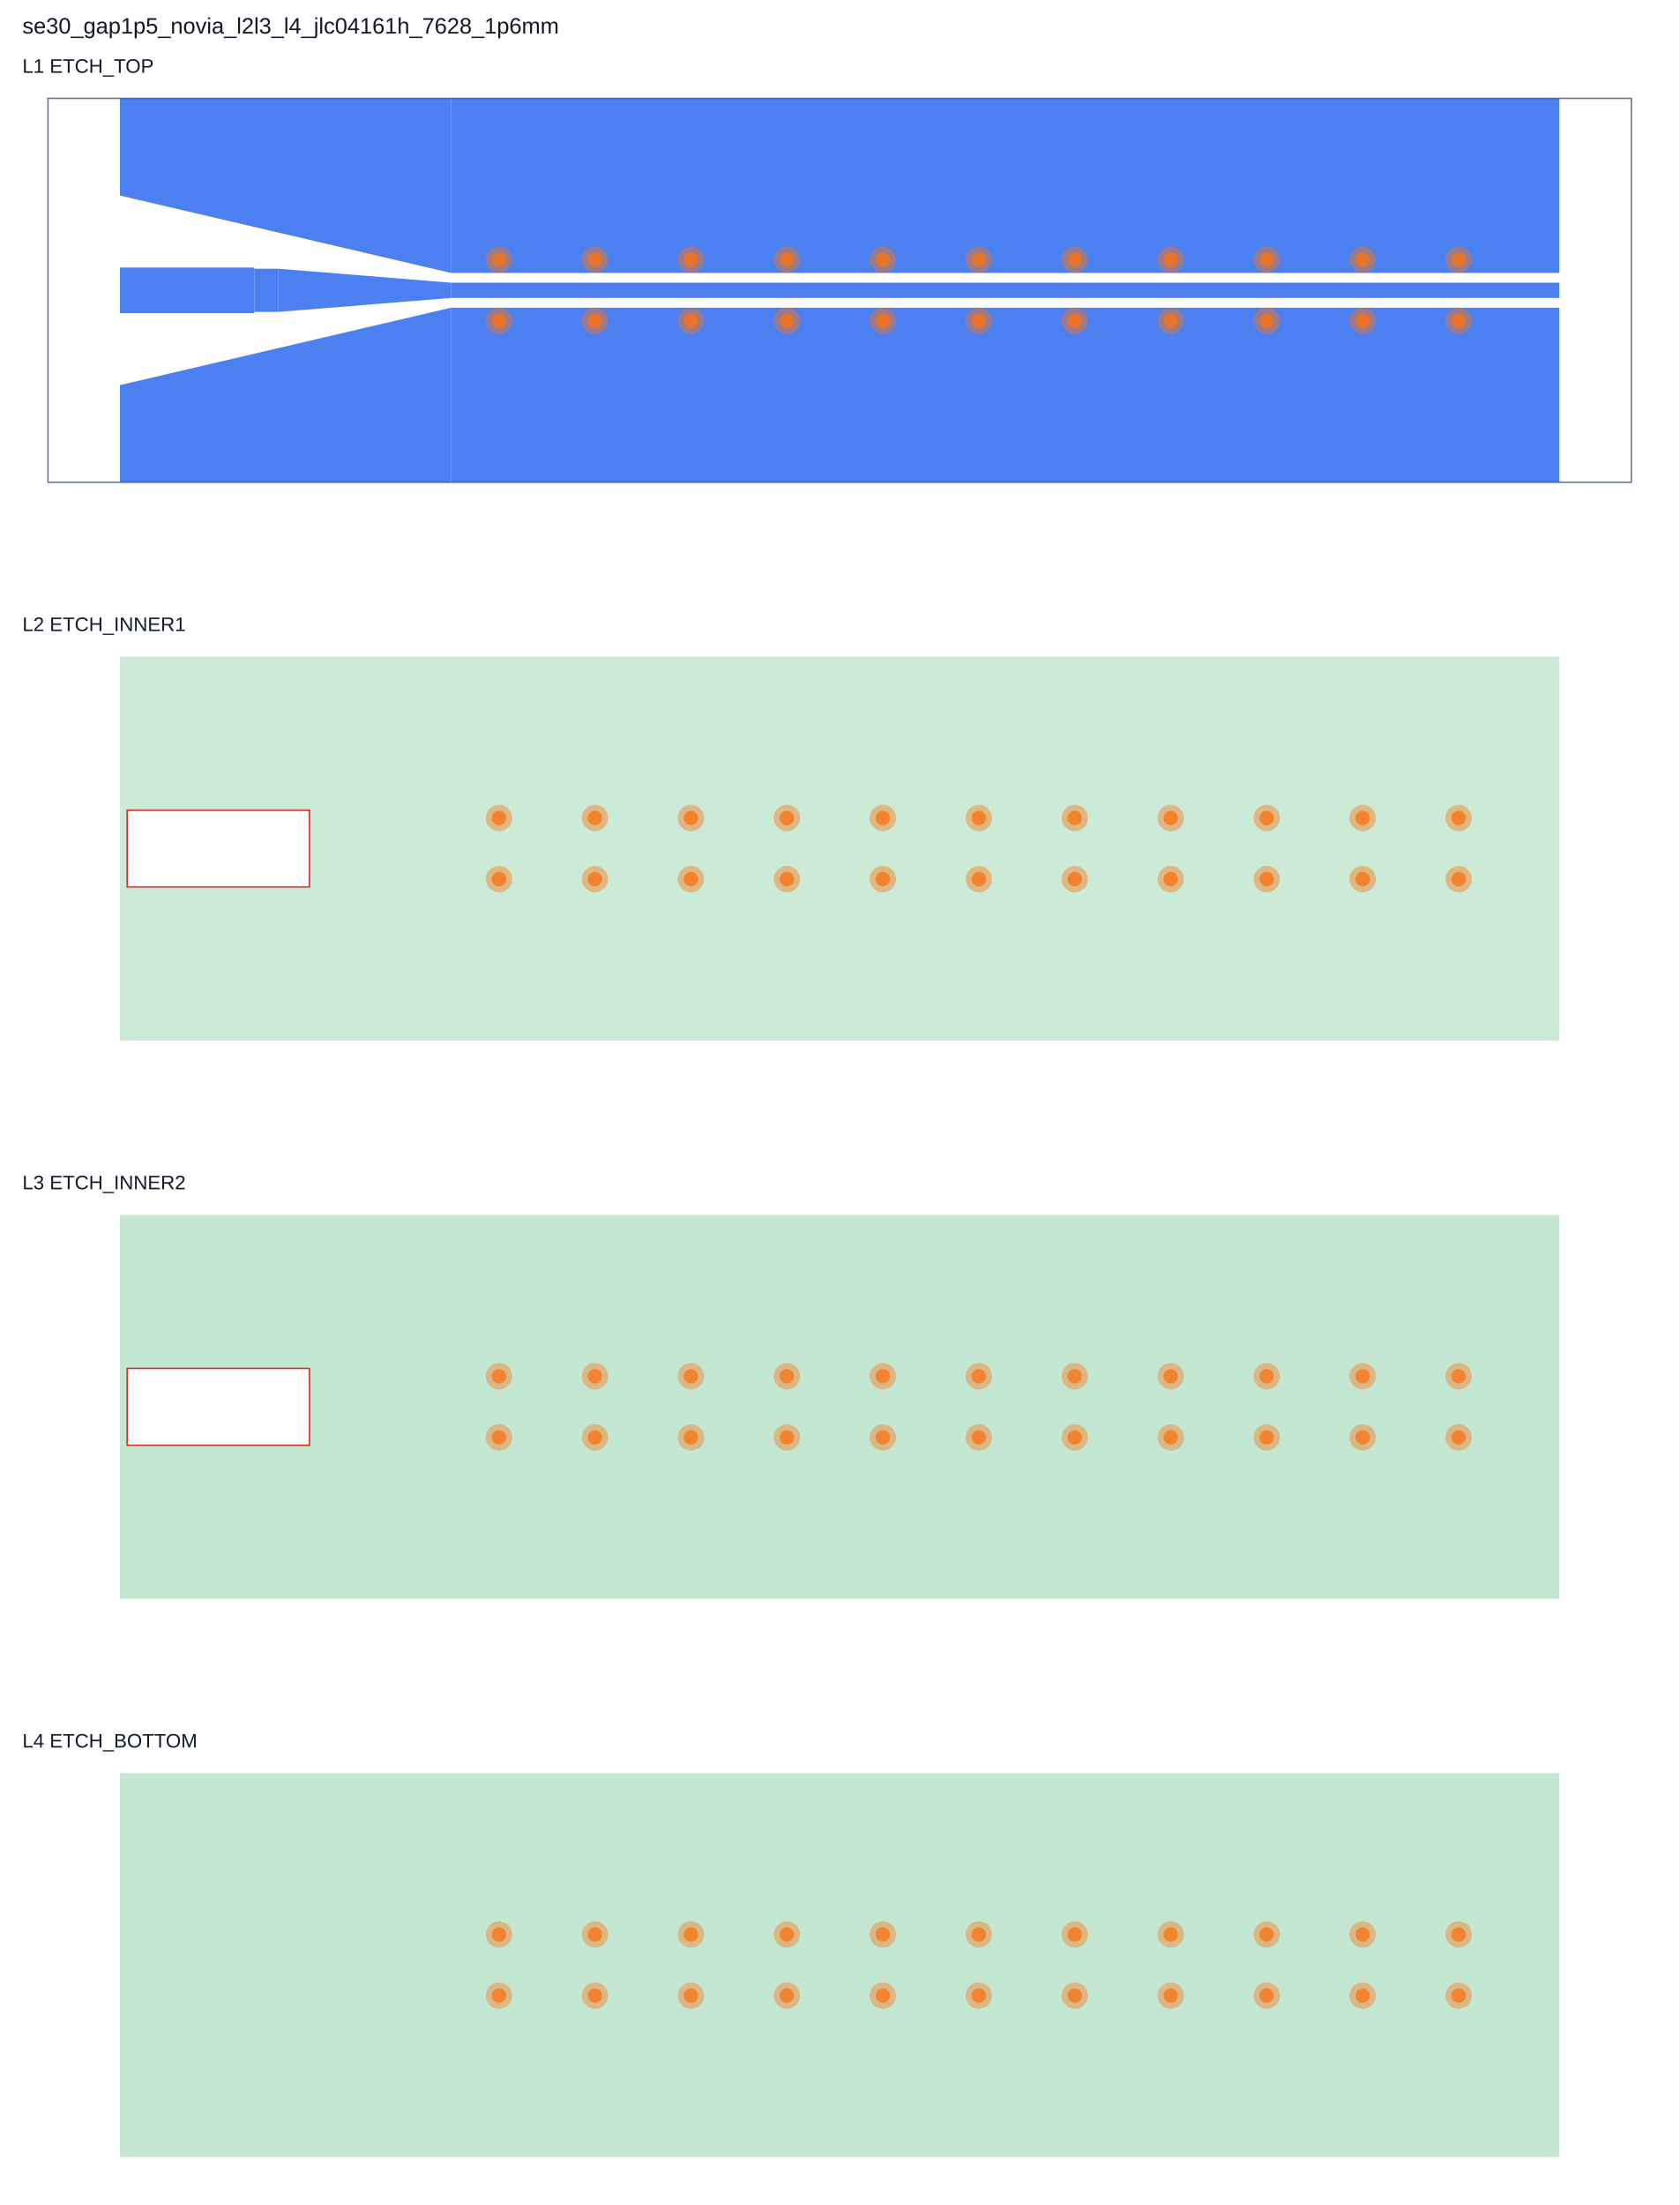
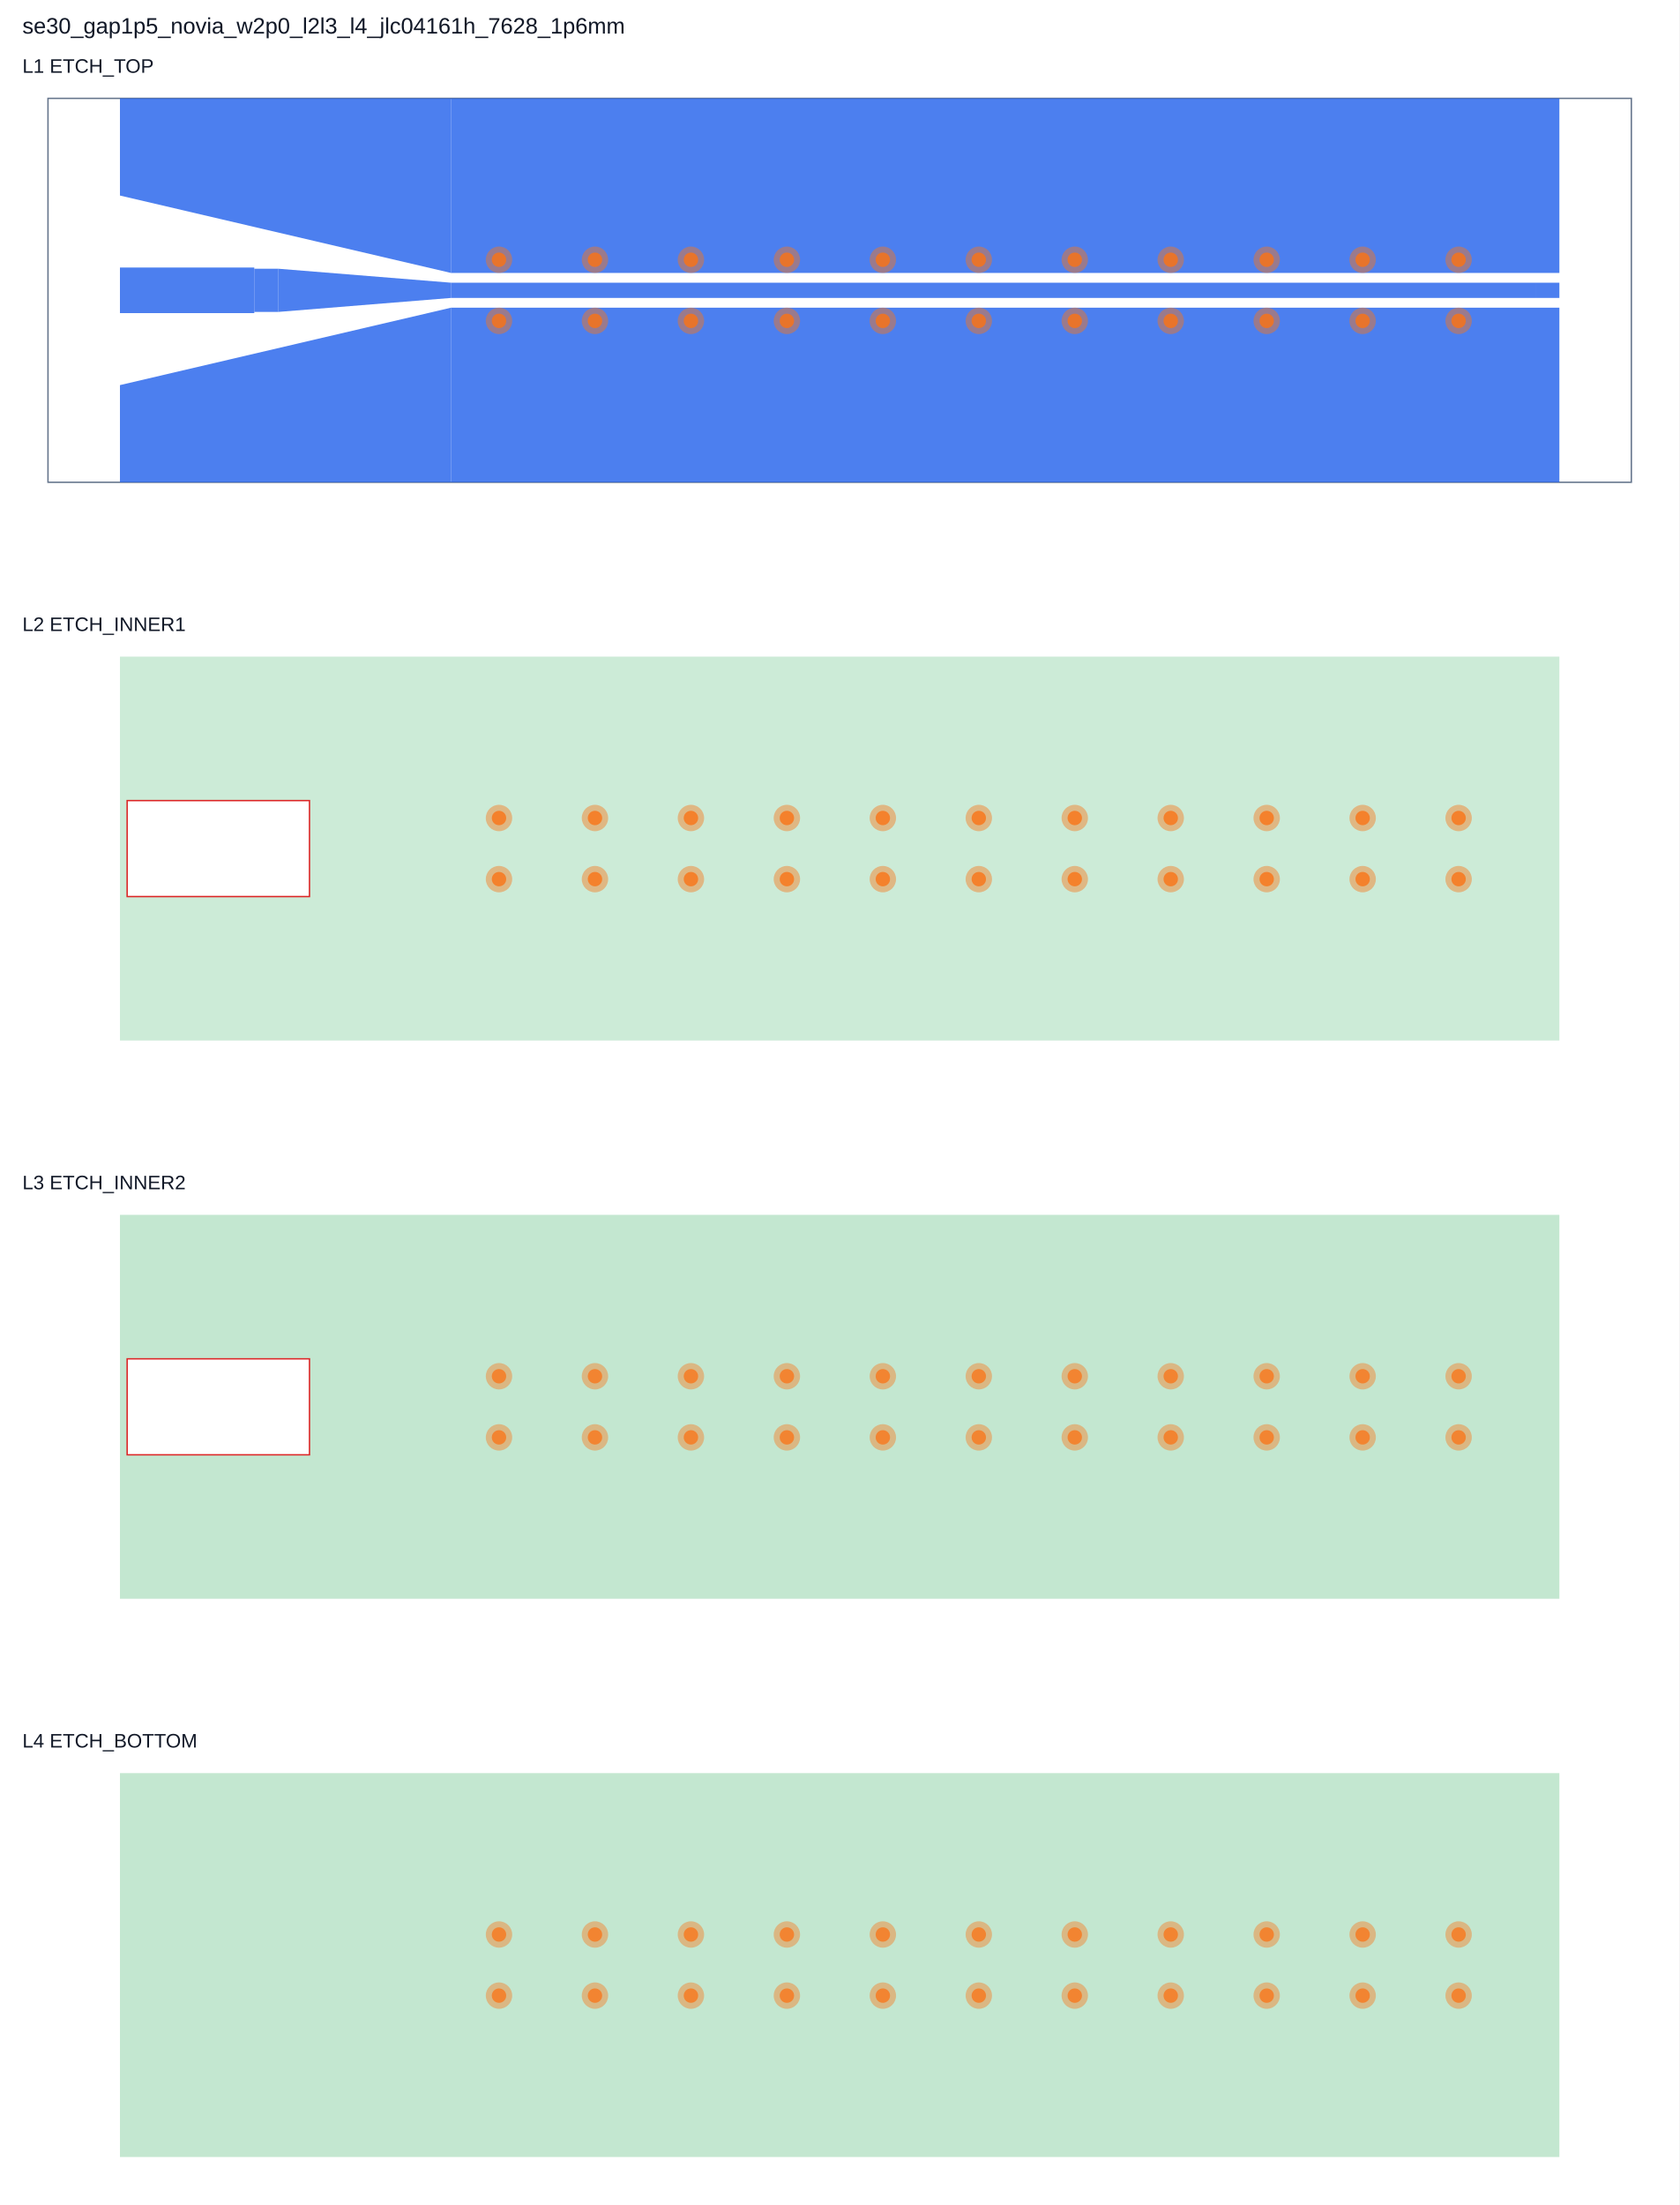
<svg xmlns="http://www.w3.org/2000/svg" width="1200" height="1575.429" viewBox="0 0 1200 1575.429">
  <rect x="0" y="0" width="1200" height="1575.429" fill="#ffffff" />
-   <text x="16" y="24" font-family="Arial, sans-serif" font-size="16" fill="#111827">se30_gap1p5_novia_l2l3_l4_jlc04161h_7628_1p6mm</text>
+   <text x="16" y="24" font-family="Arial, sans-serif" font-size="16" fill="#111827">se30_gap1p5_novia_w2p0_l2l3_l4_jlc04161h_7628_1p6mm</text>
  <text x="16" y="52" font-family="Arial, sans-serif" font-size="14" fill="#111827">L1 ETCH_TOP</text>
  <rect x="34.286" y="70.286" width="1131.429" height="274.286" fill="none" stroke="#64748b" stroke-width="1" />
  <polygon points="85.714,139.714 322.286,195.019 322.286,70.286 85.714,70.286" fill="#2563eb" stroke="none" stroke-width="1" opacity="0.82" />
  <polygon points="85.714,275.143 85.714,344.571 322.286,344.571 322.286,219.838" fill="#2563eb" stroke="none" stroke-width="1" opacity="0.82" />
  <rect x="322.286" y="70.286" width="792" height="124.733" fill="#2563eb" stroke="none" stroke-width="1" opacity="0.82" />
  <rect x="322.286" y="219.838" width="792" height="124.733" fill="#2563eb" stroke="none" stroke-width="1" opacity="0.82" />
  <rect x="85.714" y="191.143" width="96" height="32.571" fill="#2563eb" stroke="none" stroke-width="1" opacity="0.82" />
  <rect x="181.714" y="192" width="17.143" height="30.857" fill="#2563eb" stroke="none" stroke-width="1" opacity="0.82" />
  <polygon points="198.857,222.857 322.286,212.871 322.286,201.986 198.857,192" fill="#2563eb" stroke="none" stroke-width="1" opacity="0.82" />
  <rect x="322.286" y="201.986" width="774.857" height="10.886" fill="#2563eb" stroke="none" stroke-width="1" opacity="0.82" />
  <rect x="1097.143" y="201.986" width="17.143" height="10.886" fill="#2563eb" stroke="none" stroke-width="1" opacity="0.82" />
  <circle cx="356.571" cy="185.59" r="9.429" fill="#f97316" opacity="0.451" />
  <circle cx="356.571" cy="185.59" r="5.143" fill="#f97316" opacity="0.82" />
  <circle cx="425.143" cy="185.59" r="9.429" fill="#f97316" opacity="0.451" />
  <circle cx="425.143" cy="185.59" r="5.143" fill="#f97316" opacity="0.82" />
  <circle cx="493.714" cy="185.59" r="9.429" fill="#f97316" opacity="0.451" />
  <circle cx="493.714" cy="185.59" r="5.143" fill="#f97316" opacity="0.82" />
  <circle cx="562.286" cy="185.59" r="9.429" fill="#f97316" opacity="0.451" />
  <circle cx="562.286" cy="185.59" r="5.143" fill="#f97316" opacity="0.82" />
  <circle cx="630.857" cy="185.59" r="9.429" fill="#f97316" opacity="0.451" />
  <circle cx="630.857" cy="185.59" r="5.143" fill="#f97316" opacity="0.82" />
  <circle cx="699.429" cy="185.59" r="9.429" fill="#f97316" opacity="0.451" />
  <circle cx="699.429" cy="185.59" r="5.143" fill="#f97316" opacity="0.82" />
  <circle cx="768" cy="185.59" r="9.429" fill="#f97316" opacity="0.451" />
  <circle cx="768" cy="185.59" r="5.143" fill="#f97316" opacity="0.82" />
  <circle cx="836.571" cy="185.59" r="9.429" fill="#f97316" opacity="0.451" />
  <circle cx="836.571" cy="185.59" r="5.143" fill="#f97316" opacity="0.82" />
  <circle cx="905.143" cy="185.59" r="9.429" fill="#f97316" opacity="0.451" />
  <circle cx="905.143" cy="185.59" r="5.143" fill="#f97316" opacity="0.82" />
  <circle cx="973.714" cy="185.59" r="9.429" fill="#f97316" opacity="0.451" />
  <circle cx="973.714" cy="185.59" r="5.143" fill="#f97316" opacity="0.82" />
  <circle cx="1042.286" cy="185.59" r="9.429" fill="#f97316" opacity="0.451" />
  <circle cx="1042.286" cy="185.59" r="5.143" fill="#f97316" opacity="0.82" />
  <circle cx="356.571" cy="229.267" r="9.429" fill="#f97316" opacity="0.451" />
  <circle cx="356.571" cy="229.267" r="5.143" fill="#f97316" opacity="0.82" />
  <circle cx="425.143" cy="229.267" r="9.429" fill="#f97316" opacity="0.451" />
  <circle cx="425.143" cy="229.267" r="5.143" fill="#f97316" opacity="0.82" />
  <circle cx="493.714" cy="229.267" r="9.429" fill="#f97316" opacity="0.451" />
  <circle cx="493.714" cy="229.267" r="5.143" fill="#f97316" opacity="0.82" />
  <circle cx="562.286" cy="229.267" r="9.429" fill="#f97316" opacity="0.451" />
  <circle cx="562.286" cy="229.267" r="5.143" fill="#f97316" opacity="0.82" />
  <circle cx="630.857" cy="229.267" r="9.429" fill="#f97316" opacity="0.451" />
  <circle cx="630.857" cy="229.267" r="5.143" fill="#f97316" opacity="0.82" />
  <circle cx="699.429" cy="229.267" r="9.429" fill="#f97316" opacity="0.451" />
  <circle cx="699.429" cy="229.267" r="5.143" fill="#f97316" opacity="0.82" />
  <circle cx="768" cy="229.267" r="9.429" fill="#f97316" opacity="0.451" />
  <circle cx="768" cy="229.267" r="5.143" fill="#f97316" opacity="0.82" />
  <circle cx="836.571" cy="229.267" r="9.429" fill="#f97316" opacity="0.451" />
  <circle cx="836.571" cy="229.267" r="5.143" fill="#f97316" opacity="0.82" />
  <circle cx="905.143" cy="229.267" r="9.429" fill="#f97316" opacity="0.451" />
  <circle cx="905.143" cy="229.267" r="5.143" fill="#f97316" opacity="0.82" />
  <circle cx="973.714" cy="229.267" r="9.429" fill="#f97316" opacity="0.451" />
  <circle cx="973.714" cy="229.267" r="5.143" fill="#f97316" opacity="0.82" />
  <circle cx="1042.286" cy="229.267" r="9.429" fill="#f97316" opacity="0.451" />
  <circle cx="1042.286" cy="229.267" r="5.143" fill="#f97316" opacity="0.82" />
  <text x="16" y="450.857" font-family="Arial, sans-serif" font-size="14" fill="#111827">L2 ETCH_INNER1</text>
  <rect x="85.714" y="469.143" width="1028.571" height="274.286" fill="#16a34a" stroke="none" stroke-width="1" opacity="0.22" />
  <circle cx="356.571" cy="584.447" r="9.429" fill="#f97316" opacity="0.44" />
  <circle cx="356.571" cy="584.447" r="5.143" fill="#f97316" opacity="0.8" />
  <circle cx="425.143" cy="584.447" r="9.429" fill="#f97316" opacity="0.44" />
  <circle cx="425.143" cy="584.447" r="5.143" fill="#f97316" opacity="0.8" />
  <circle cx="493.714" cy="584.447" r="9.429" fill="#f97316" opacity="0.44" />
  <circle cx="493.714" cy="584.447" r="5.143" fill="#f97316" opacity="0.8" />
  <circle cx="562.286" cy="584.447" r="9.429" fill="#f97316" opacity="0.44" />
  <circle cx="562.286" cy="584.447" r="5.143" fill="#f97316" opacity="0.8" />
  <circle cx="630.857" cy="584.447" r="9.429" fill="#f97316" opacity="0.44" />
  <circle cx="630.857" cy="584.447" r="5.143" fill="#f97316" opacity="0.8" />
  <circle cx="699.429" cy="584.447" r="9.429" fill="#f97316" opacity="0.44" />
  <circle cx="699.429" cy="584.447" r="5.143" fill="#f97316" opacity="0.8" />
  <circle cx="768" cy="584.447" r="9.429" fill="#f97316" opacity="0.44" />
  <circle cx="768" cy="584.447" r="5.143" fill="#f97316" opacity="0.8" />
  <circle cx="836.571" cy="584.447" r="9.429" fill="#f97316" opacity="0.44" />
  <circle cx="836.571" cy="584.447" r="5.143" fill="#f97316" opacity="0.8" />
  <circle cx="905.143" cy="584.447" r="9.429" fill="#f97316" opacity="0.44" />
  <circle cx="905.143" cy="584.447" r="5.143" fill="#f97316" opacity="0.8" />
  <circle cx="973.714" cy="584.447" r="9.429" fill="#f97316" opacity="0.44" />
  <circle cx="973.714" cy="584.447" r="5.143" fill="#f97316" opacity="0.8" />
  <circle cx="1042.286" cy="584.447" r="9.429" fill="#f97316" opacity="0.44" />
  <circle cx="1042.286" cy="584.447" r="5.143" fill="#f97316" opacity="0.8" />
  <circle cx="356.571" cy="628.124" r="9.429" fill="#f97316" opacity="0.44" />
  <circle cx="356.571" cy="628.124" r="5.143" fill="#f97316" opacity="0.8" />
  <circle cx="425.143" cy="628.124" r="9.429" fill="#f97316" opacity="0.44" />
  <circle cx="425.143" cy="628.124" r="5.143" fill="#f97316" opacity="0.8" />
  <circle cx="493.714" cy="628.124" r="9.429" fill="#f97316" opacity="0.44" />
  <circle cx="493.714" cy="628.124" r="5.143" fill="#f97316" opacity="0.8" />
  <circle cx="562.286" cy="628.124" r="9.429" fill="#f97316" opacity="0.44" />
  <circle cx="562.286" cy="628.124" r="5.143" fill="#f97316" opacity="0.8" />
  <circle cx="630.857" cy="628.124" r="9.429" fill="#f97316" opacity="0.44" />
  <circle cx="630.857" cy="628.124" r="5.143" fill="#f97316" opacity="0.8" />
  <circle cx="699.429" cy="628.124" r="9.429" fill="#f97316" opacity="0.44" />
  <circle cx="699.429" cy="628.124" r="5.143" fill="#f97316" opacity="0.8" />
  <circle cx="768" cy="628.124" r="9.429" fill="#f97316" opacity="0.44" />
  <circle cx="768" cy="628.124" r="5.143" fill="#f97316" opacity="0.8" />
  <circle cx="836.571" cy="628.124" r="9.429" fill="#f97316" opacity="0.44" />
  <circle cx="836.571" cy="628.124" r="5.143" fill="#f97316" opacity="0.8" />
  <circle cx="905.143" cy="628.124" r="9.429" fill="#f97316" opacity="0.44" />
  <circle cx="905.143" cy="628.124" r="5.143" fill="#f97316" opacity="0.8" />
  <circle cx="973.714" cy="628.124" r="9.429" fill="#f97316" opacity="0.44" />
  <circle cx="973.714" cy="628.124" r="5.143" fill="#f97316" opacity="0.8" />
  <circle cx="1042.286" cy="628.124" r="9.429" fill="#f97316" opacity="0.44" />
  <circle cx="1042.286" cy="628.124" r="5.143" fill="#f97316" opacity="0.8" />
-   <rect x="90.857" y="578.857" width="130.286" height="54.857" fill="#ffffff" stroke="none" stroke-width="1" opacity="1" />
-   <rect x="90.857" y="578.857" width="130.286" height="54.857" fill="none" stroke="#dc2626" stroke-width="1" opacity="1" />
+   <rect x="90.857" y="572" width="130.286" height="68.571" fill="#ffffff" stroke="none" stroke-width="1" opacity="1" />
+   <rect x="90.857" y="572" width="130.286" height="68.571" fill="none" stroke="#dc2626" stroke-width="1" opacity="1" />
  <text x="16" y="849.714" font-family="Arial, sans-serif" font-size="14" fill="#111827">L3 ETCH_INNER2</text>
  <rect x="85.714" y="868" width="1028.571" height="274.286" fill="#16a34a" stroke="none" stroke-width="1" opacity="0.26" />
  <circle cx="356.571" cy="983.305" r="9.429" fill="#f97316" opacity="0.412" />
  <circle cx="356.571" cy="983.305" r="5.143" fill="#f97316" opacity="0.75" />
  <circle cx="425.143" cy="983.305" r="9.429" fill="#f97316" opacity="0.412" />
  <circle cx="425.143" cy="983.305" r="5.143" fill="#f97316" opacity="0.75" />
  <circle cx="493.714" cy="983.305" r="9.429" fill="#f97316" opacity="0.412" />
  <circle cx="493.714" cy="983.305" r="5.143" fill="#f97316" opacity="0.75" />
  <circle cx="562.286" cy="983.305" r="9.429" fill="#f97316" opacity="0.412" />
  <circle cx="562.286" cy="983.305" r="5.143" fill="#f97316" opacity="0.75" />
  <circle cx="630.857" cy="983.305" r="9.429" fill="#f97316" opacity="0.412" />
  <circle cx="630.857" cy="983.305" r="5.143" fill="#f97316" opacity="0.75" />
  <circle cx="699.429" cy="983.305" r="9.429" fill="#f97316" opacity="0.412" />
  <circle cx="699.429" cy="983.305" r="5.143" fill="#f97316" opacity="0.75" />
  <circle cx="768" cy="983.305" r="9.429" fill="#f97316" opacity="0.412" />
  <circle cx="768" cy="983.305" r="5.143" fill="#f97316" opacity="0.75" />
  <circle cx="836.571" cy="983.305" r="9.429" fill="#f97316" opacity="0.412" />
  <circle cx="836.571" cy="983.305" r="5.143" fill="#f97316" opacity="0.75" />
  <circle cx="905.143" cy="983.305" r="9.429" fill="#f97316" opacity="0.412" />
  <circle cx="905.143" cy="983.305" r="5.143" fill="#f97316" opacity="0.75" />
  <circle cx="973.714" cy="983.305" r="9.429" fill="#f97316" opacity="0.412" />
  <circle cx="973.714" cy="983.305" r="5.143" fill="#f97316" opacity="0.75" />
  <circle cx="1042.286" cy="983.305" r="9.429" fill="#f97316" opacity="0.412" />
  <circle cx="1042.286" cy="983.305" r="5.143" fill="#f97316" opacity="0.75" />
  <circle cx="356.571" cy="1026.981" r="9.429" fill="#f97316" opacity="0.412" />
  <circle cx="356.571" cy="1026.981" r="5.143" fill="#f97316" opacity="0.75" />
  <circle cx="425.143" cy="1026.981" r="9.429" fill="#f97316" opacity="0.412" />
  <circle cx="425.143" cy="1026.981" r="5.143" fill="#f97316" opacity="0.75" />
  <circle cx="493.714" cy="1026.981" r="9.429" fill="#f97316" opacity="0.412" />
  <circle cx="493.714" cy="1026.981" r="5.143" fill="#f97316" opacity="0.75" />
  <circle cx="562.286" cy="1026.981" r="9.429" fill="#f97316" opacity="0.412" />
  <circle cx="562.286" cy="1026.981" r="5.143" fill="#f97316" opacity="0.75" />
  <circle cx="630.857" cy="1026.981" r="9.429" fill="#f97316" opacity="0.412" />
  <circle cx="630.857" cy="1026.981" r="5.143" fill="#f97316" opacity="0.75" />
  <circle cx="699.429" cy="1026.981" r="9.429" fill="#f97316" opacity="0.412" />
  <circle cx="699.429" cy="1026.981" r="5.143" fill="#f97316" opacity="0.75" />
  <circle cx="768" cy="1026.981" r="9.429" fill="#f97316" opacity="0.412" />
  <circle cx="768" cy="1026.981" r="5.143" fill="#f97316" opacity="0.75" />
  <circle cx="836.571" cy="1026.981" r="9.429" fill="#f97316" opacity="0.412" />
  <circle cx="836.571" cy="1026.981" r="5.143" fill="#f97316" opacity="0.75" />
  <circle cx="905.143" cy="1026.981" r="9.429" fill="#f97316" opacity="0.412" />
  <circle cx="905.143" cy="1026.981" r="5.143" fill="#f97316" opacity="0.75" />
  <circle cx="973.714" cy="1026.981" r="9.429" fill="#f97316" opacity="0.412" />
  <circle cx="973.714" cy="1026.981" r="5.143" fill="#f97316" opacity="0.75" />
  <circle cx="1042.286" cy="1026.981" r="9.429" fill="#f97316" opacity="0.412" />
  <circle cx="1042.286" cy="1026.981" r="5.143" fill="#f97316" opacity="0.75" />
-   <rect x="90.857" y="977.714" width="130.286" height="54.857" fill="#ffffff" stroke="none" stroke-width="1" opacity="1" />
-   <rect x="90.857" y="977.714" width="130.286" height="54.857" fill="none" stroke="#dc2626" stroke-width="1" opacity="1" />
+   <rect x="90.857" y="970.857" width="130.286" height="68.571" fill="#ffffff" stroke="none" stroke-width="1" opacity="1" />
+   <rect x="90.857" y="970.857" width="130.286" height="68.571" fill="none" stroke="#dc2626" stroke-width="1" opacity="1" />
  <text x="16" y="1248.571" font-family="Arial, sans-serif" font-size="14" fill="#111827">L4 ETCH_BOTTOM</text>
  <rect x="85.714" y="1266.857" width="1028.571" height="274.286" fill="#16a34a" stroke="none" stroke-width="1" opacity="0.26" />
  <circle cx="356.571" cy="1382.162" r="9.429" fill="#f97316" opacity="0.412" />
  <circle cx="356.571" cy="1382.162" r="5.143" fill="#f97316" opacity="0.75" />
  <circle cx="425.143" cy="1382.162" r="9.429" fill="#f97316" opacity="0.412" />
  <circle cx="425.143" cy="1382.162" r="5.143" fill="#f97316" opacity="0.75" />
  <circle cx="493.714" cy="1382.162" r="9.429" fill="#f97316" opacity="0.412" />
  <circle cx="493.714" cy="1382.162" r="5.143" fill="#f97316" opacity="0.75" />
  <circle cx="562.286" cy="1382.162" r="9.429" fill="#f97316" opacity="0.412" />
  <circle cx="562.286" cy="1382.162" r="5.143" fill="#f97316" opacity="0.75" />
  <circle cx="630.857" cy="1382.162" r="9.429" fill="#f97316" opacity="0.412" />
  <circle cx="630.857" cy="1382.162" r="5.143" fill="#f97316" opacity="0.75" />
  <circle cx="699.429" cy="1382.162" r="9.429" fill="#f97316" opacity="0.412" />
  <circle cx="699.429" cy="1382.162" r="5.143" fill="#f97316" opacity="0.75" />
  <circle cx="768" cy="1382.162" r="9.429" fill="#f97316" opacity="0.412" />
  <circle cx="768" cy="1382.162" r="5.143" fill="#f97316" opacity="0.75" />
  <circle cx="836.571" cy="1382.162" r="9.429" fill="#f97316" opacity="0.412" />
  <circle cx="836.571" cy="1382.162" r="5.143" fill="#f97316" opacity="0.75" />
  <circle cx="905.143" cy="1382.162" r="9.429" fill="#f97316" opacity="0.412" />
  <circle cx="905.143" cy="1382.162" r="5.143" fill="#f97316" opacity="0.75" />
  <circle cx="973.714" cy="1382.162" r="9.429" fill="#f97316" opacity="0.412" />
  <circle cx="973.714" cy="1382.162" r="5.143" fill="#f97316" opacity="0.75" />
  <circle cx="1042.286" cy="1382.162" r="9.429" fill="#f97316" opacity="0.412" />
  <circle cx="1042.286" cy="1382.162" r="5.143" fill="#f97316" opacity="0.75" />
  <circle cx="356.571" cy="1425.838" r="9.429" fill="#f97316" opacity="0.412" />
  <circle cx="356.571" cy="1425.838" r="5.143" fill="#f97316" opacity="0.75" />
  <circle cx="425.143" cy="1425.838" r="9.429" fill="#f97316" opacity="0.412" />
  <circle cx="425.143" cy="1425.838" r="5.143" fill="#f97316" opacity="0.75" />
  <circle cx="493.714" cy="1425.838" r="9.429" fill="#f97316" opacity="0.412" />
  <circle cx="493.714" cy="1425.838" r="5.143" fill="#f97316" opacity="0.75" />
  <circle cx="562.286" cy="1425.838" r="9.429" fill="#f97316" opacity="0.412" />
  <circle cx="562.286" cy="1425.838" r="5.143" fill="#f97316" opacity="0.75" />
  <circle cx="630.857" cy="1425.838" r="9.429" fill="#f97316" opacity="0.412" />
  <circle cx="630.857" cy="1425.838" r="5.143" fill="#f97316" opacity="0.75" />
  <circle cx="699.429" cy="1425.838" r="9.429" fill="#f97316" opacity="0.412" />
  <circle cx="699.429" cy="1425.838" r="5.143" fill="#f97316" opacity="0.75" />
  <circle cx="768" cy="1425.838" r="9.429" fill="#f97316" opacity="0.412" />
  <circle cx="768" cy="1425.838" r="5.143" fill="#f97316" opacity="0.75" />
  <circle cx="836.571" cy="1425.838" r="9.429" fill="#f97316" opacity="0.412" />
  <circle cx="836.571" cy="1425.838" r="5.143" fill="#f97316" opacity="0.75" />
  <circle cx="905.143" cy="1425.838" r="9.429" fill="#f97316" opacity="0.412" />
  <circle cx="905.143" cy="1425.838" r="5.143" fill="#f97316" opacity="0.75" />
  <circle cx="973.714" cy="1425.838" r="9.429" fill="#f97316" opacity="0.412" />
  <circle cx="973.714" cy="1425.838" r="5.143" fill="#f97316" opacity="0.75" />
  <circle cx="1042.286" cy="1425.838" r="9.429" fill="#f97316" opacity="0.412" />
  <circle cx="1042.286" cy="1425.838" r="5.143" fill="#f97316" opacity="0.75" />
</svg>
